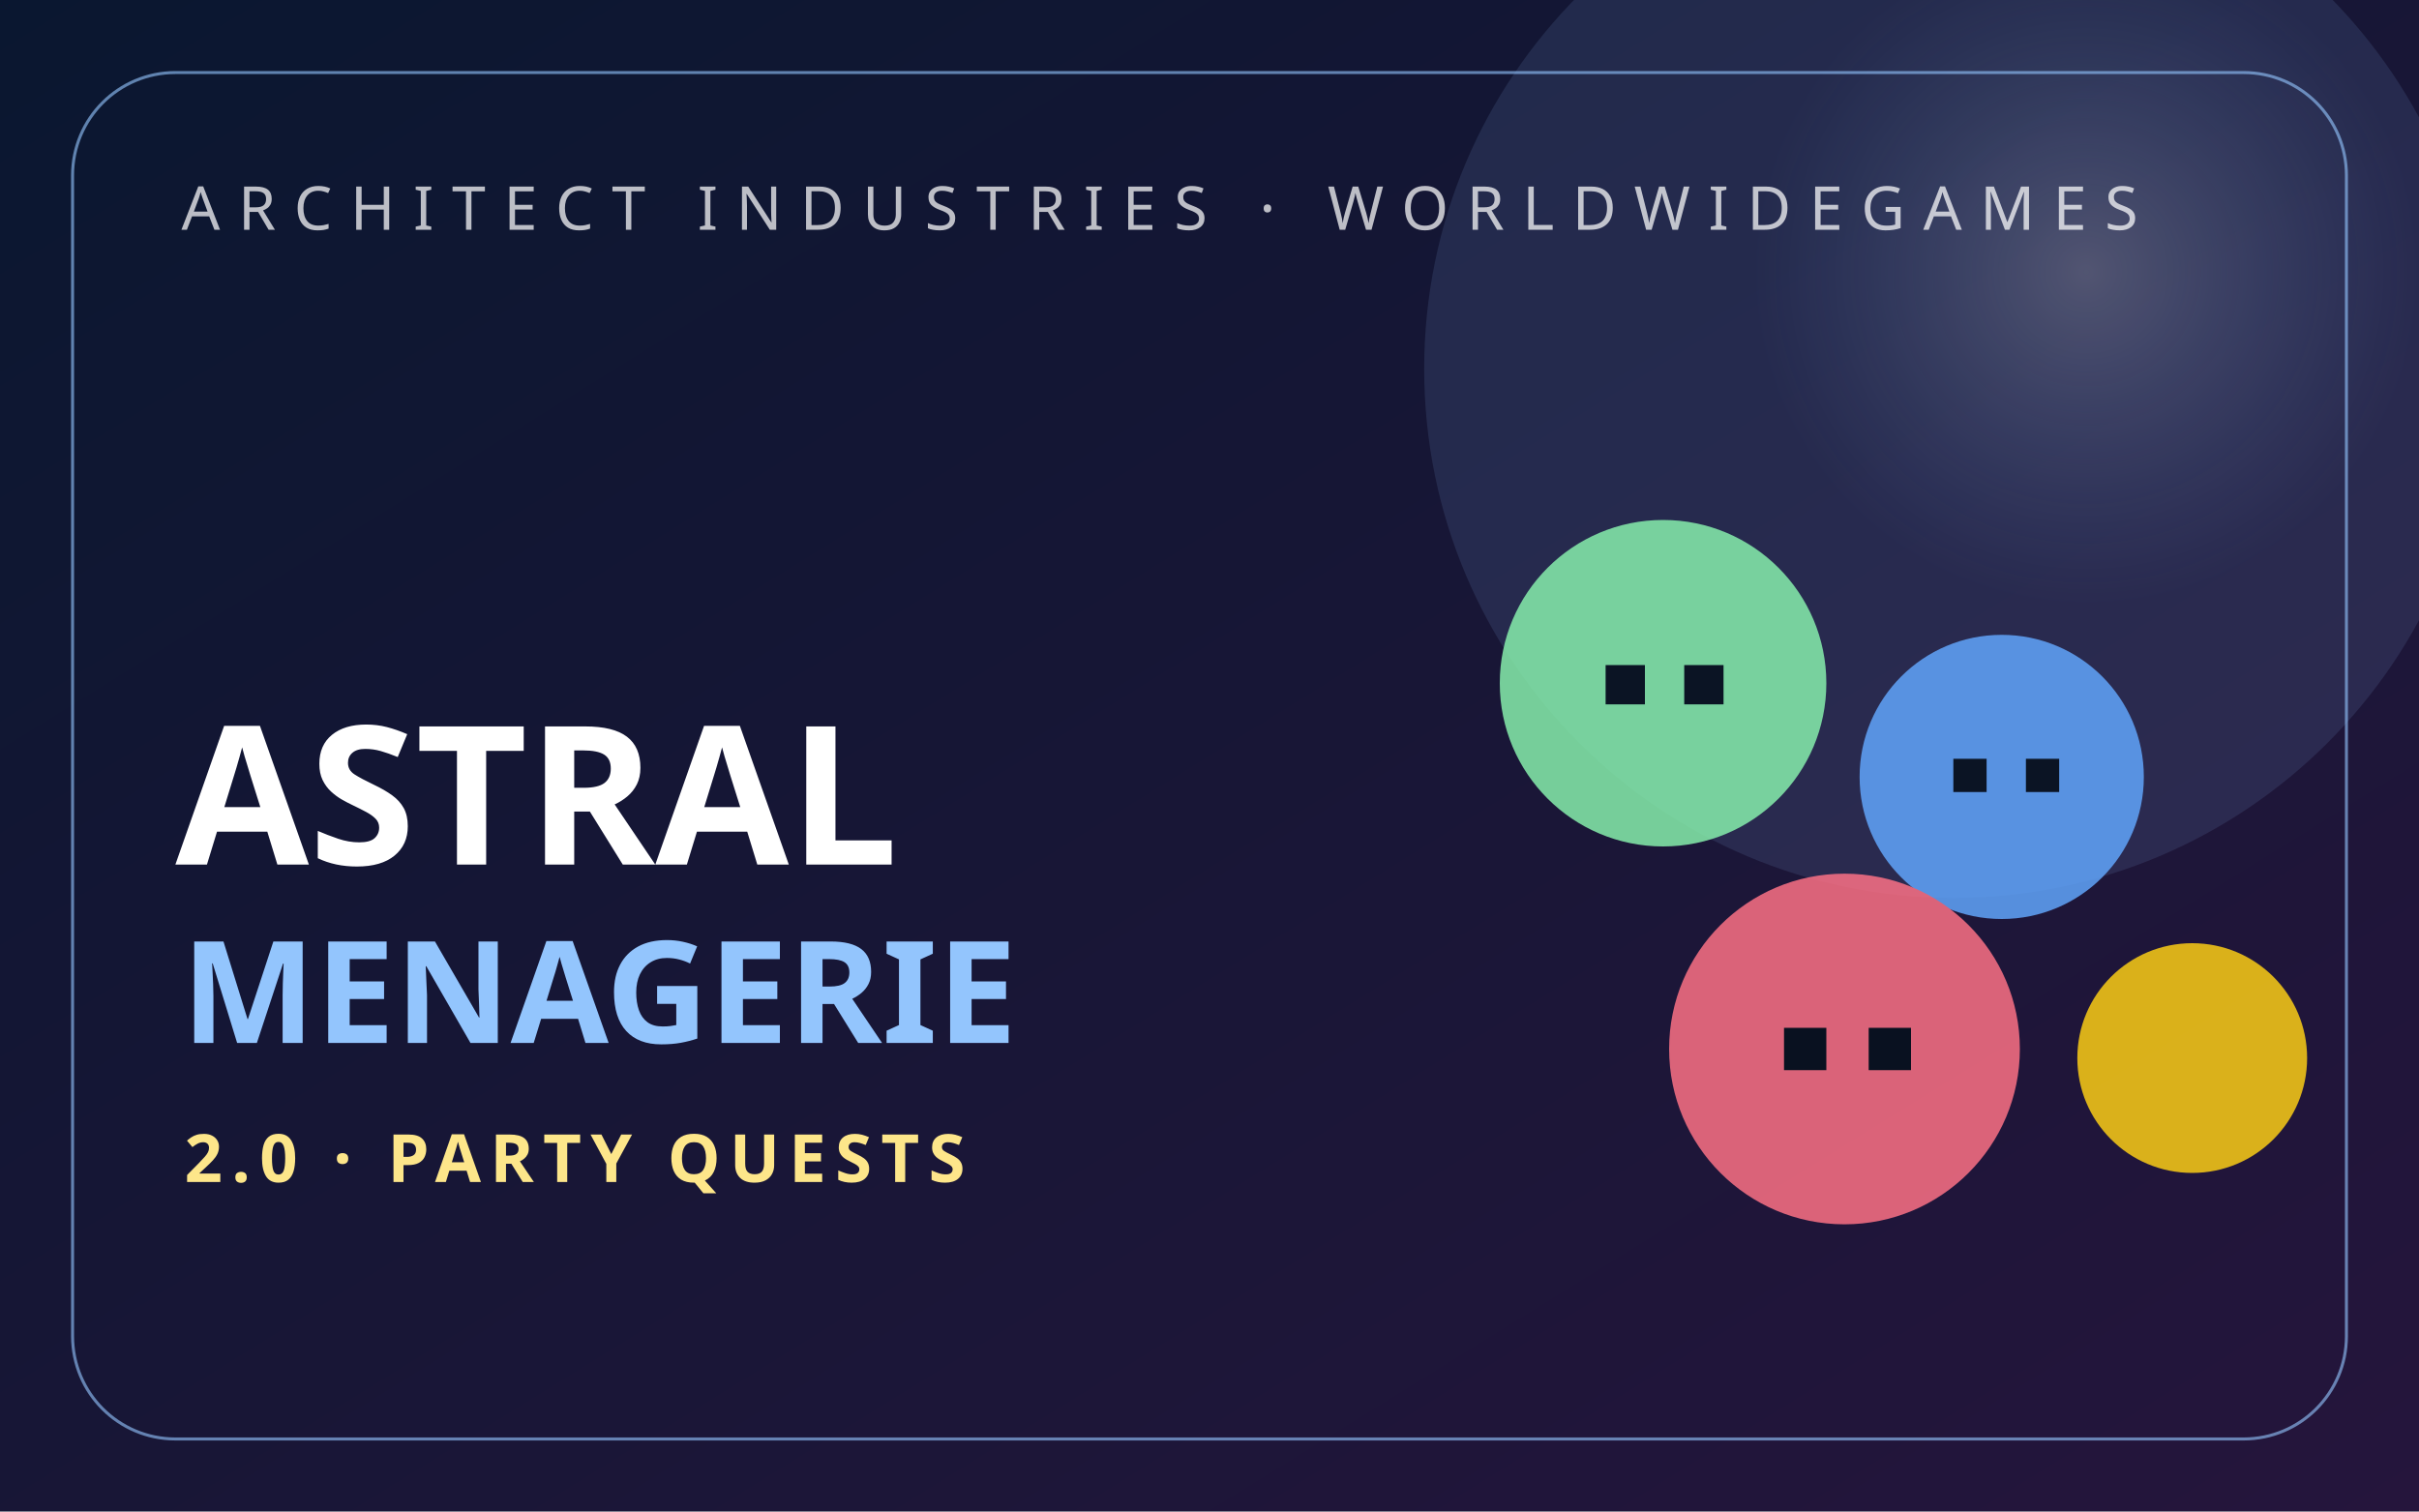
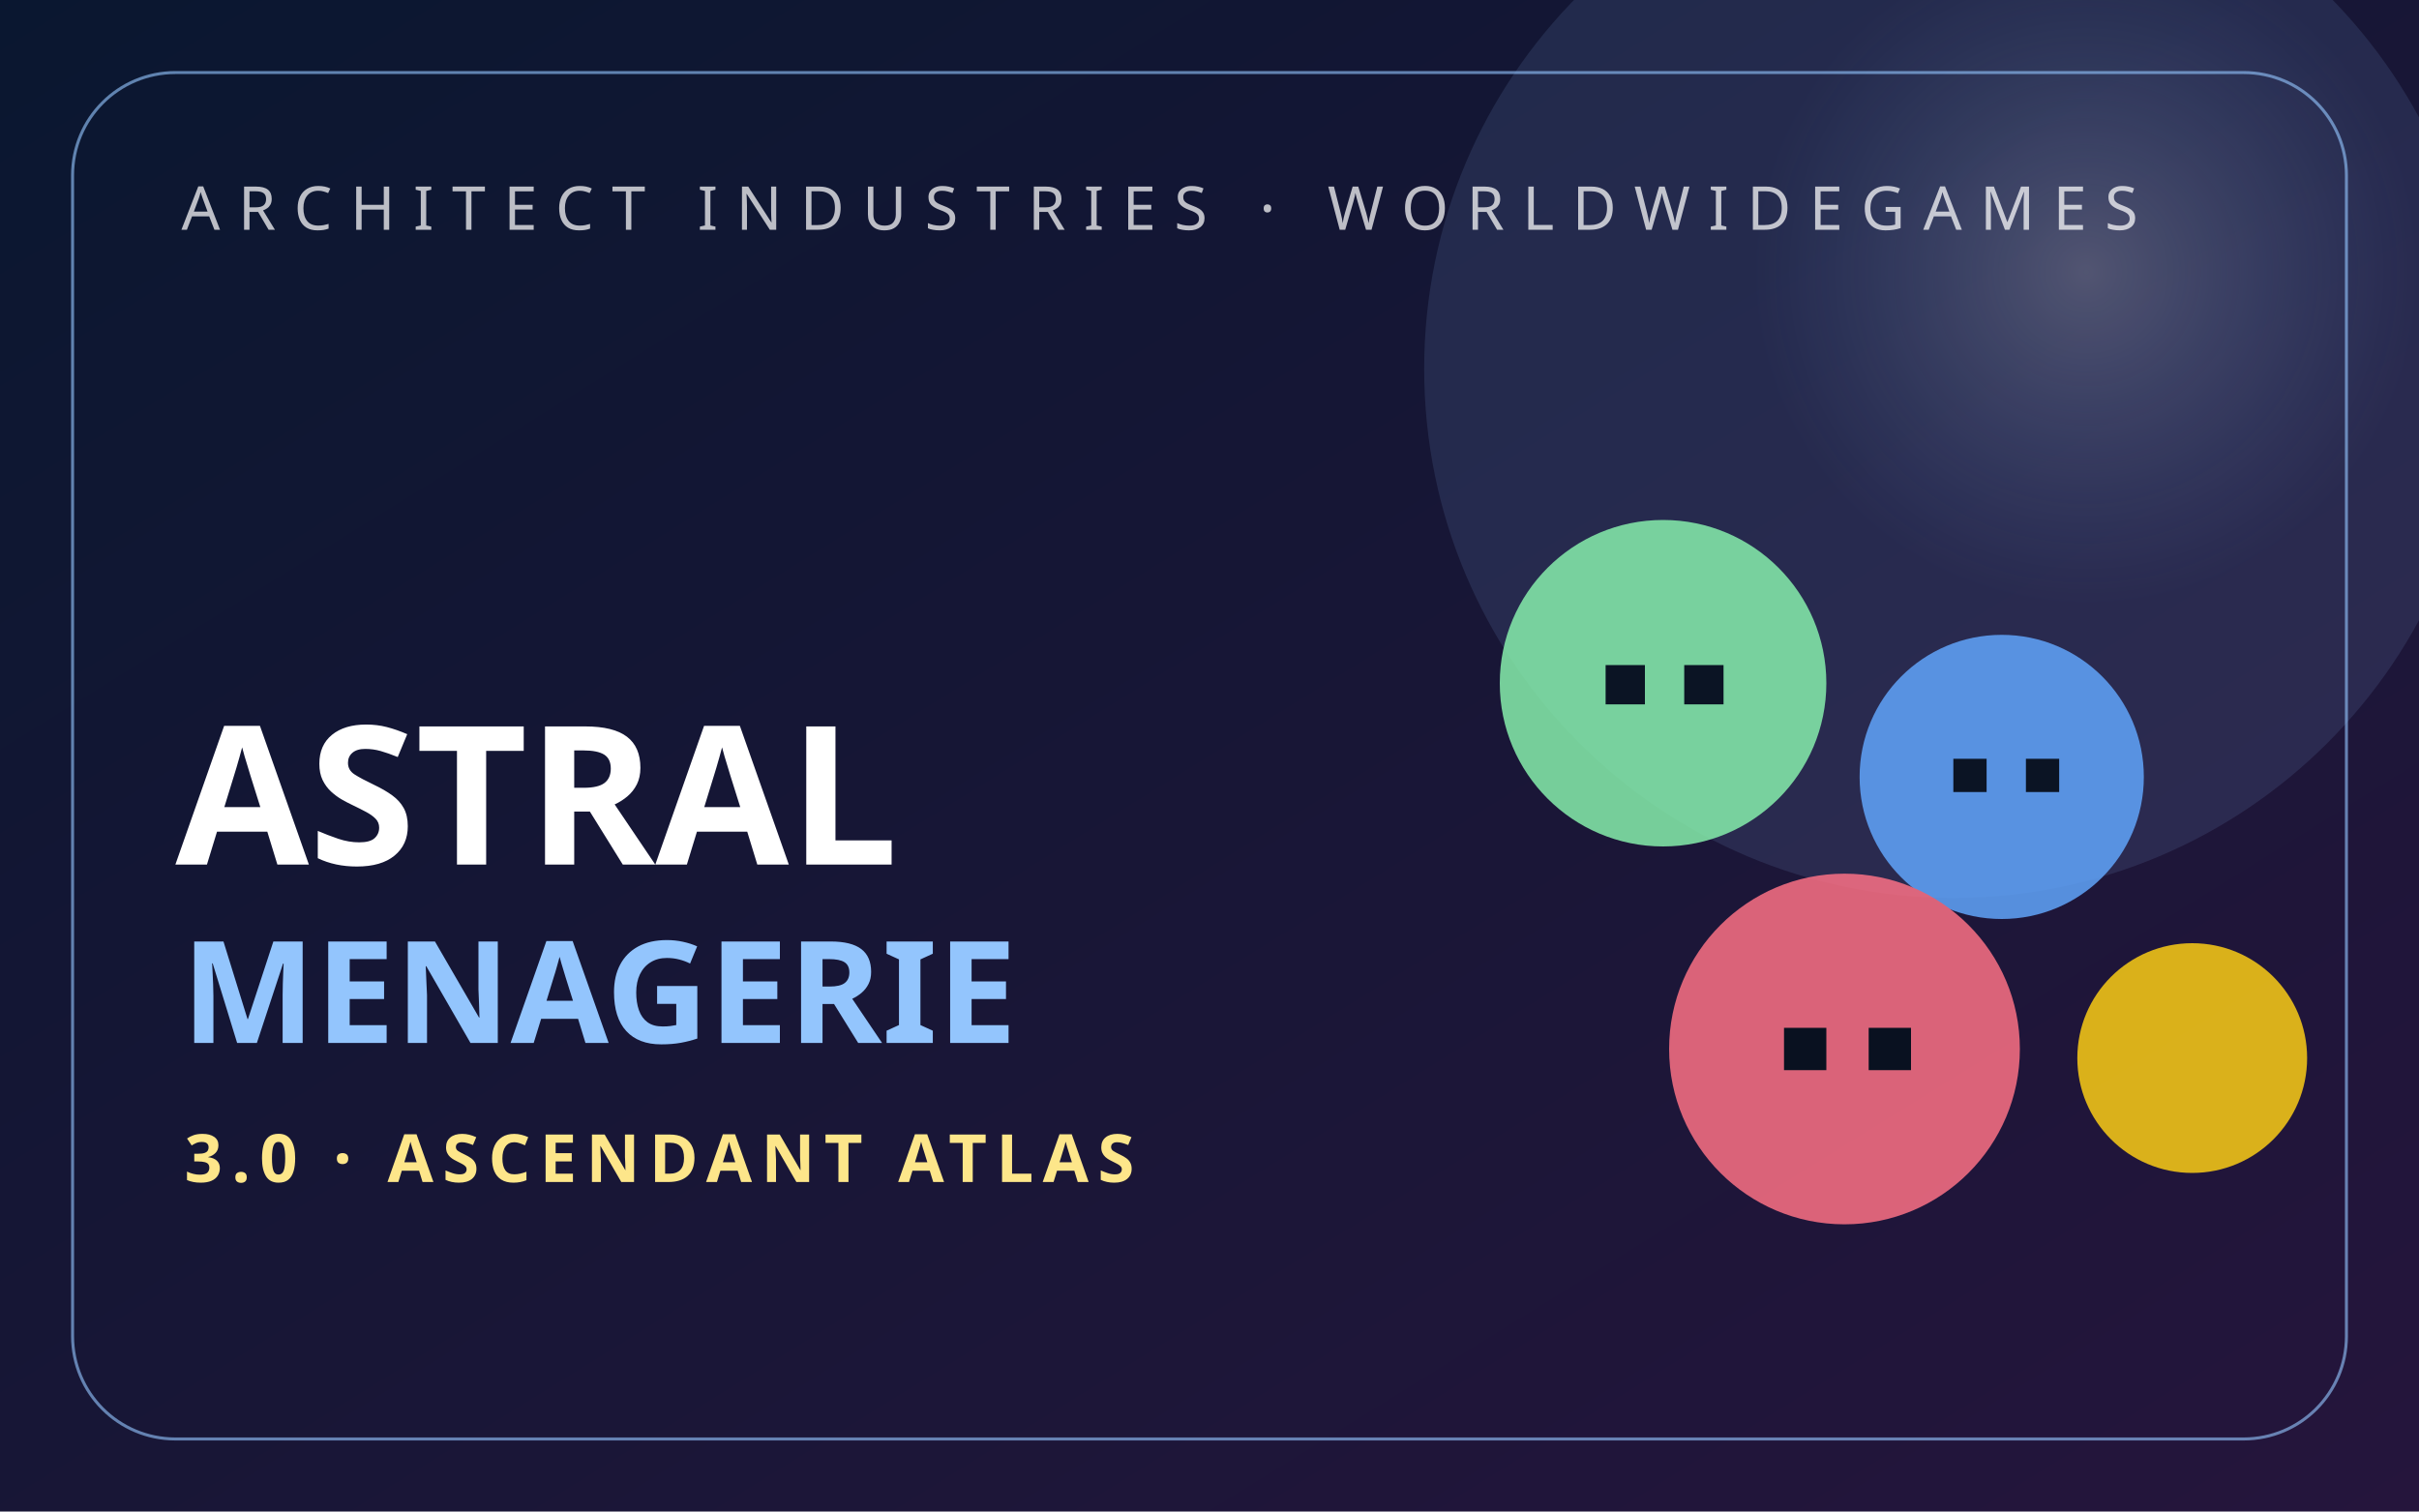
<svg xmlns="http://www.w3.org/2000/svg" viewBox="0 0 800 500">
  <defs>
    <linearGradient id="g" x1="0" y1="0" x2="1" y2="1">
      <stop stop-color="#0a1730" />
      <stop offset="1" stop-color="#25153c" />
    </linearGradient>
    <radialGradient id="s">
      <stop stop-color="#fff" />
      <stop offset="1" stop-color="#93c5fd" stop-opacity="0" />
    </radialGradient>
  </defs>
  <rect width="800" height="500" fill="url(#g)" />
  <circle cx="646" cy="122" r="175" fill="#93c5fd" opacity=".12" />
  <circle cx="690" cy="90" r="110" fill="url(#s)" opacity=".2" />
  <g opacity=".85">
    <circle cx="550" cy="226" r="54" fill="#86efac" />
    <circle cx="662" cy="257" r="47" fill="#60a5fa" />
    <circle cx="610" cy="347" r="58" fill="#fb7185" />
    <circle cx="725" cy="350" r="38" fill="#facc15" />
    <g fill="#06111c">
      <rect x="531" y="220" width="13" height="13" />
      <rect x="557" y="220" width="13" height="13" />
      <rect x="646" y="251" width="11" height="11" />
      <rect x="670" y="251" width="11" height="11" />
      <rect x="590" y="340" width="14" height="14" />
      <rect x="618" y="340" width="14" height="14" />
    </g>
  </g>
  <rect x="24" y="24" width="752" height="452" rx="34" fill="none" stroke="#93c5fd" opacity=".62" />
  <text x="58" y="286" fill="#fff" font-family="system-ui,sans-serif" font-size="64" font-weight="900">ASTRAL</text>
  <text x="60" y="345" fill="#93c5fd" font-family="system-ui,sans-serif" font-size="47" font-weight="800">MENAGERIE</text>
-   <text x="61" y="391" fill="#fde68a" font-family="system-ui,sans-serif" font-size="22" font-weight="800" letter-spacing="3">2.0 · PARTY QUESTS</text>
+   <text x="61" y="391" fill="#fde68a" font-family="system-ui,sans-serif" font-size="22" font-weight="800" letter-spacing="3">3.0 · ASCENDANT ATLAS</text>
  <text x="60" y="76" fill="#fff" opacity=".72" font-family="system-ui,sans-serif" font-size="20" letter-spacing="6">ARCHITECT INDUSTRIES · WORLDWIDEGAMES</text>
</svg>
